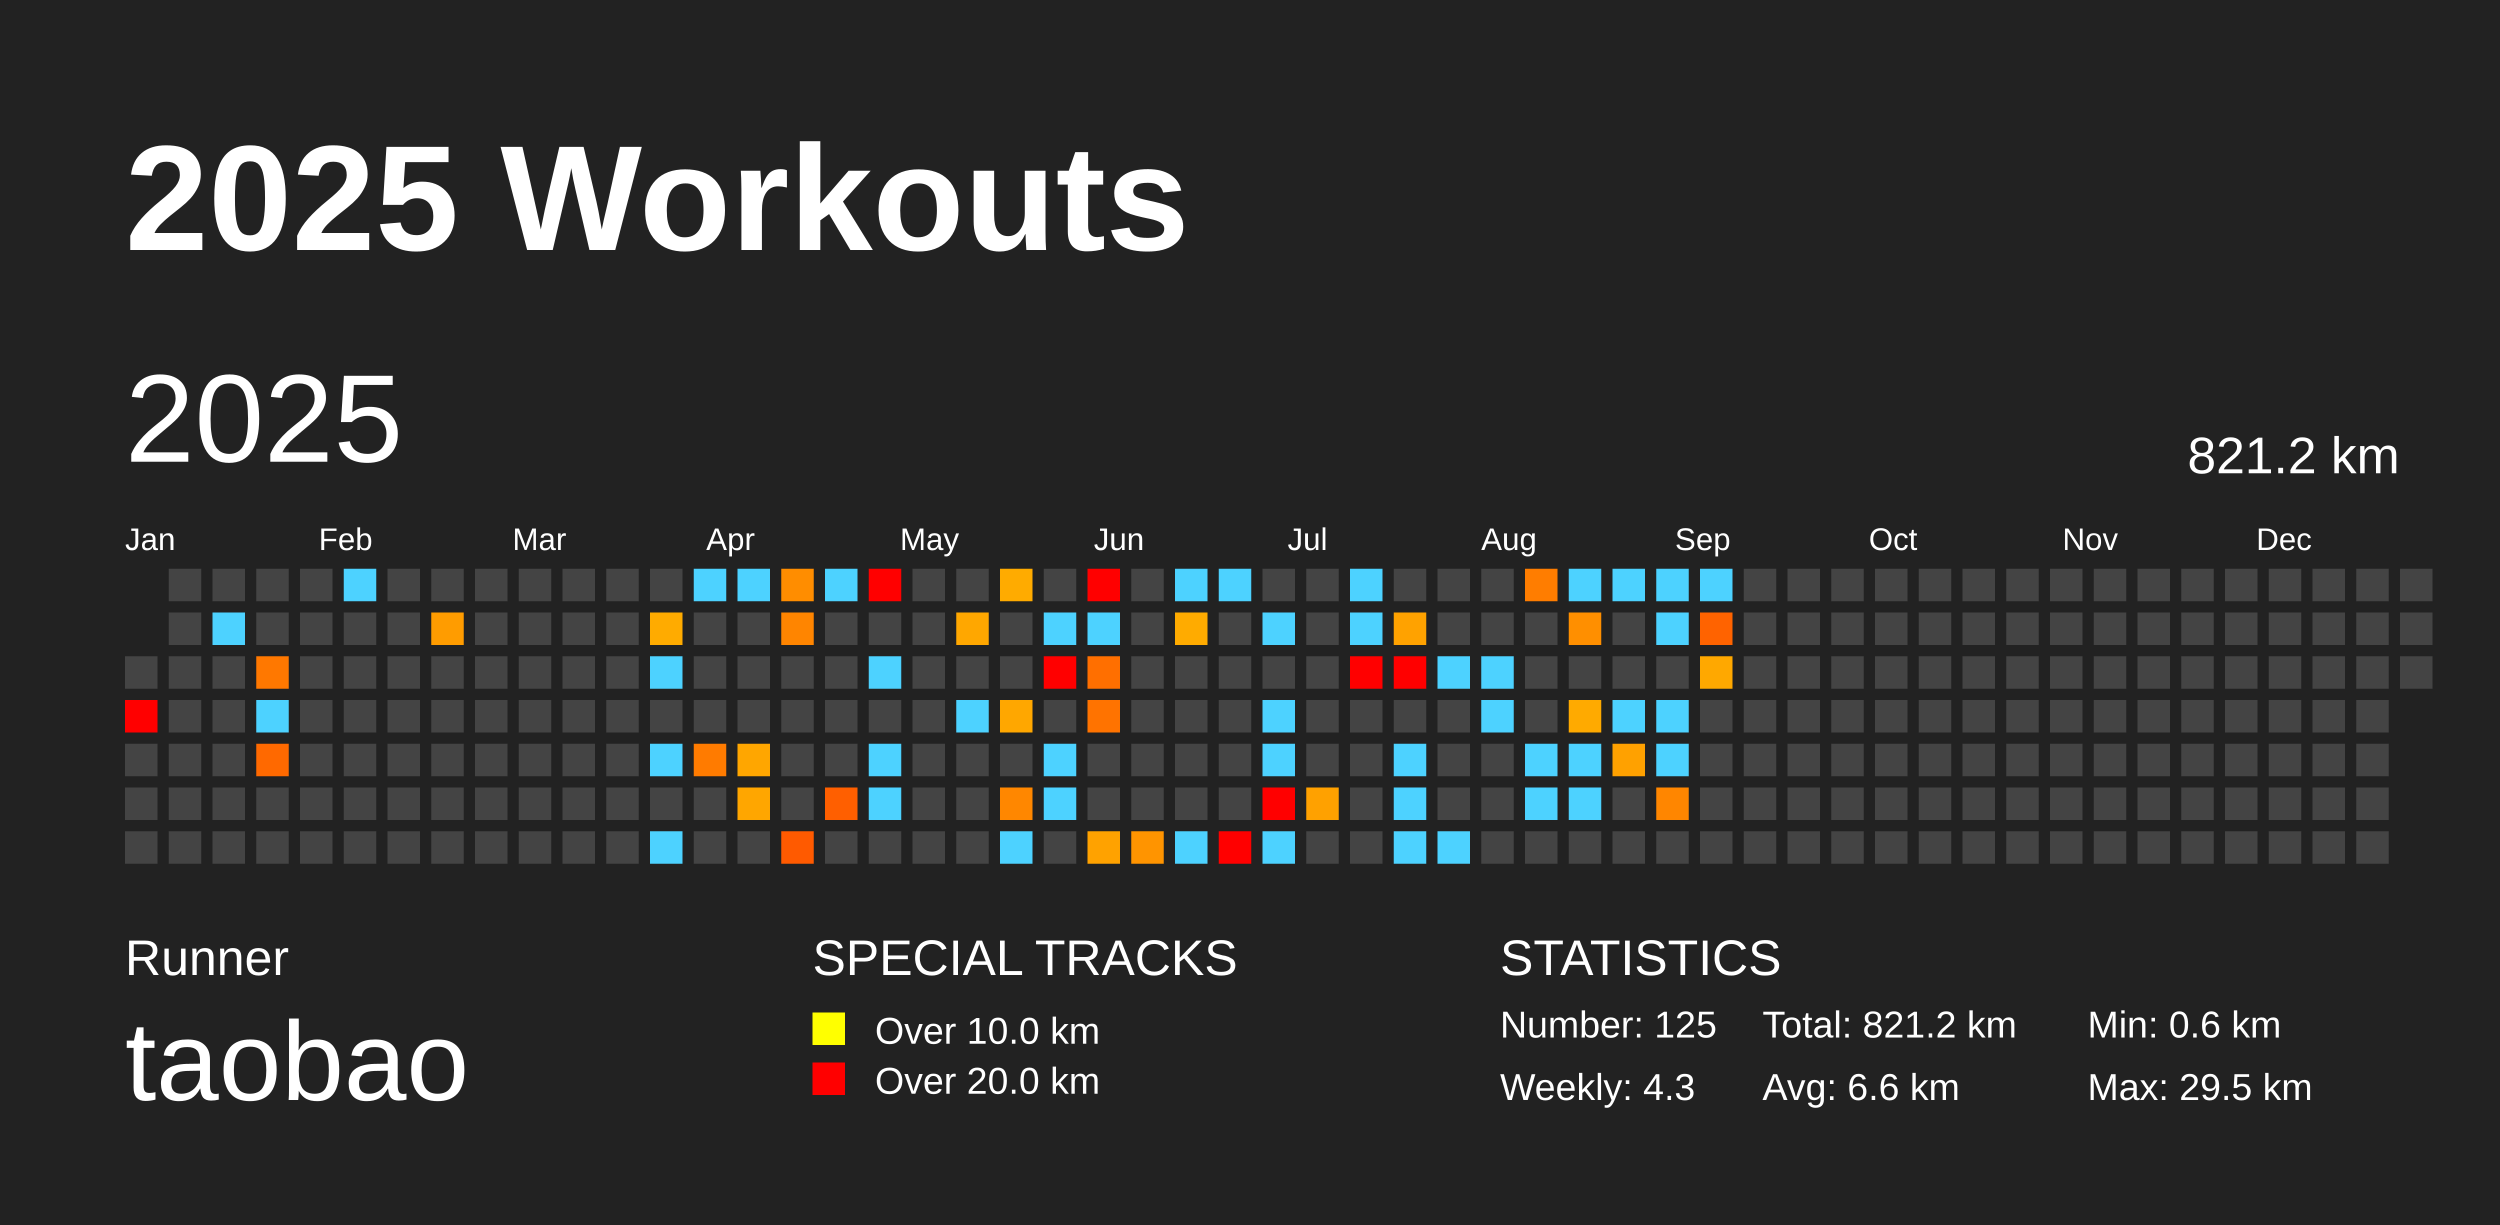
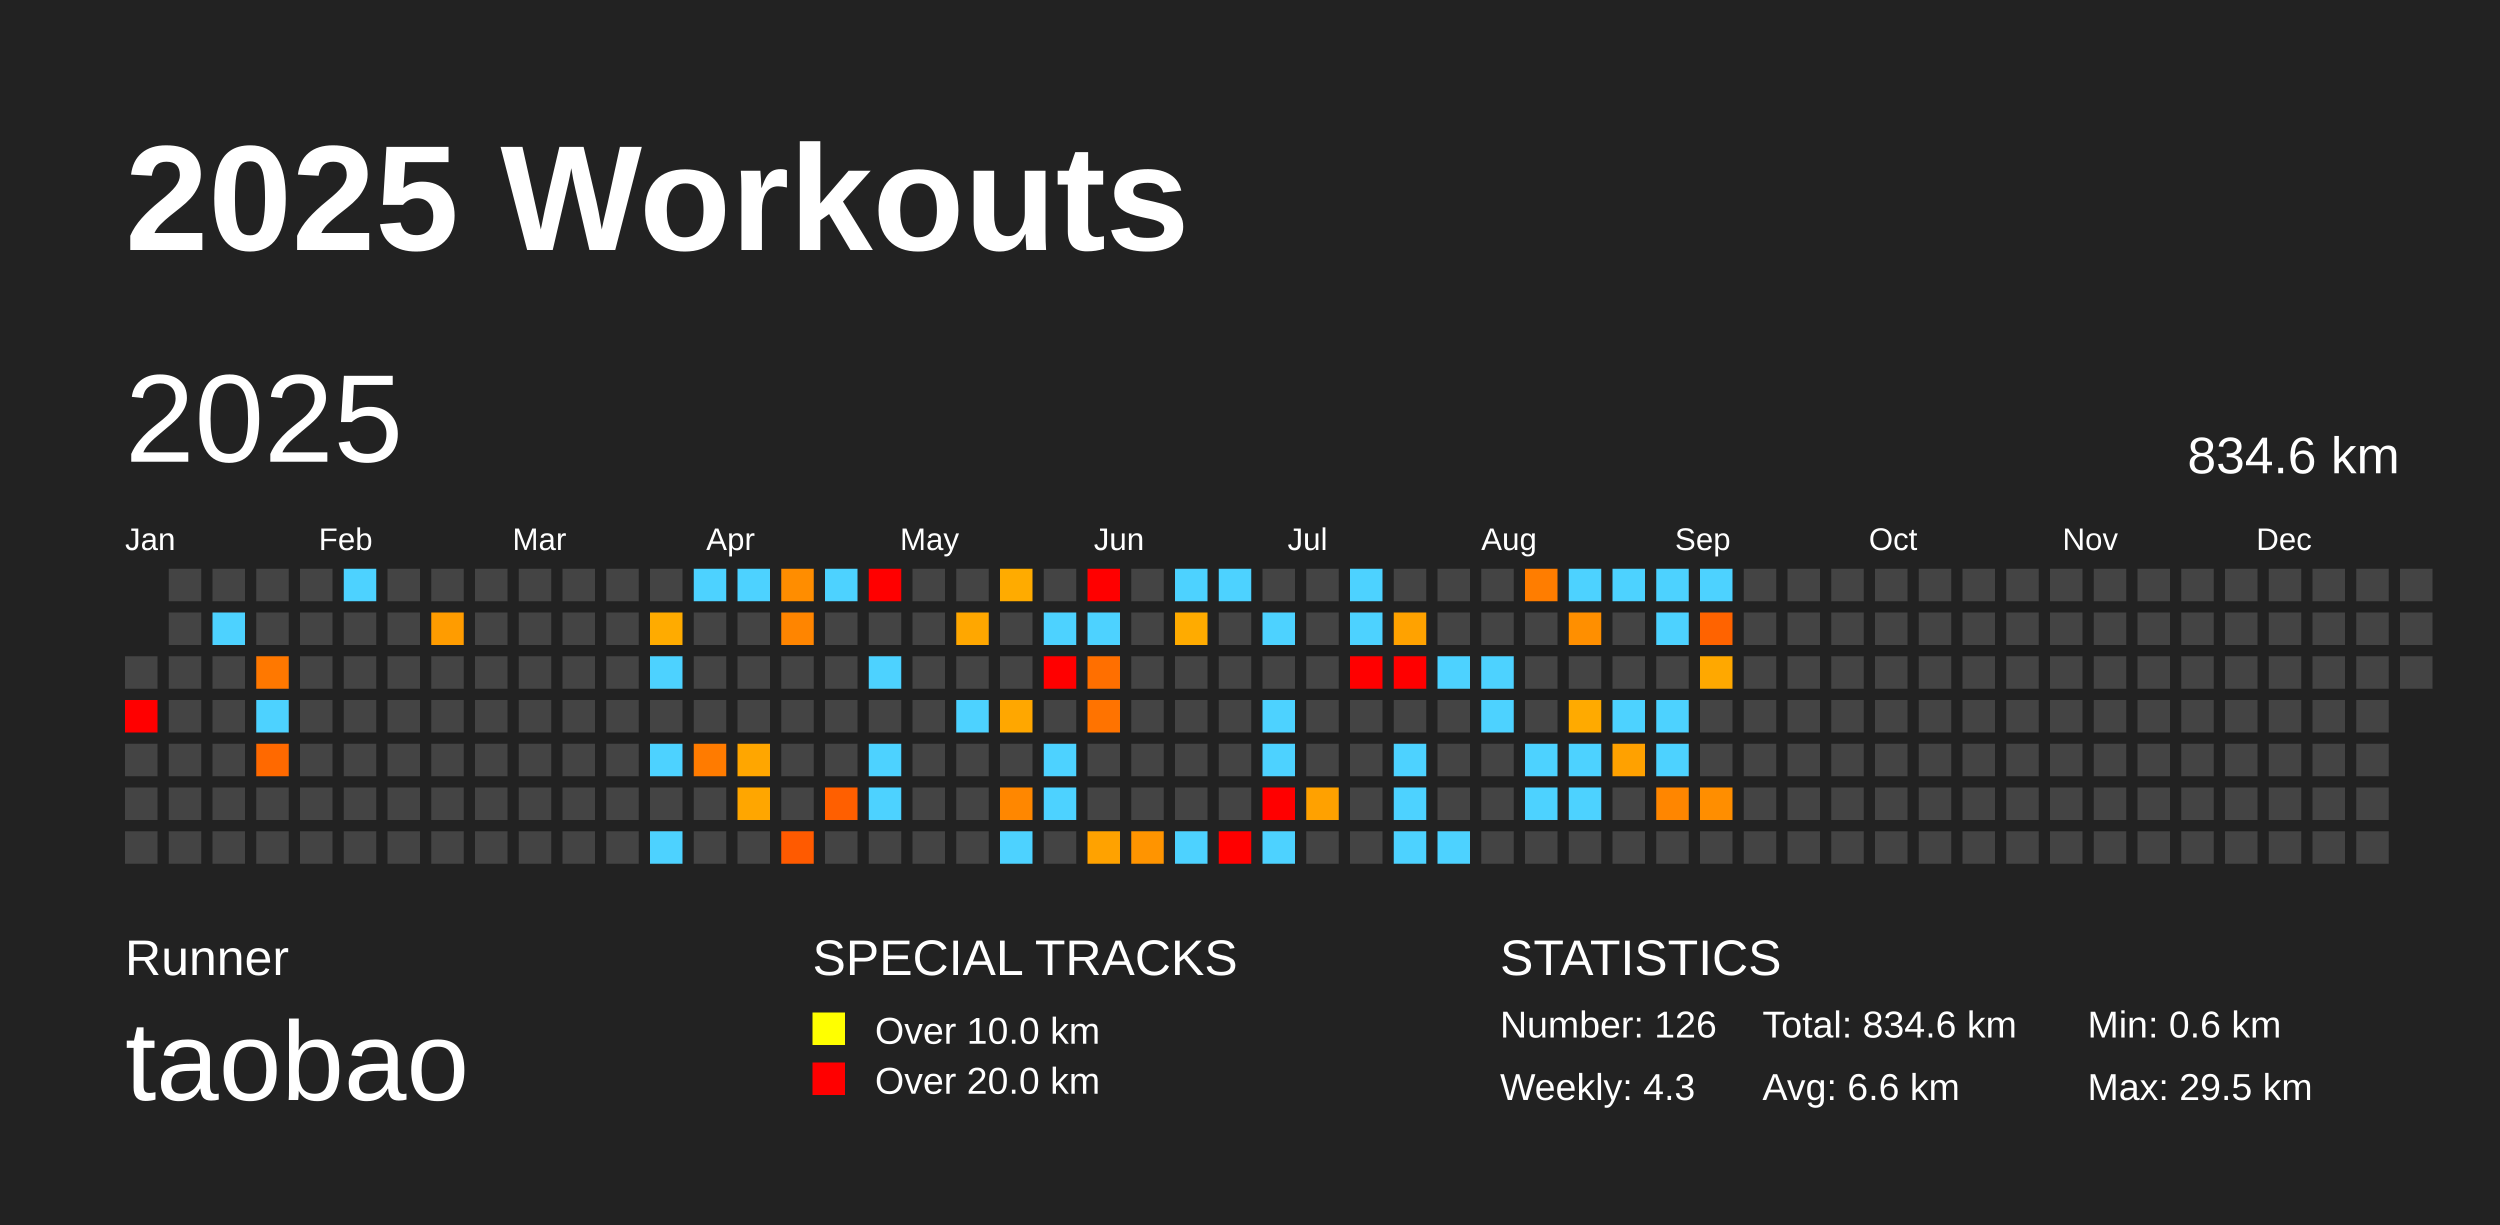
<svg xmlns="http://www.w3.org/2000/svg" baseProfile="full" height="98mm" version="1.1" viewBox="0,0,200,98" width="200mm">
  <defs />
  <rect fill="#222222" height="98" width="200" x="0" y="0" />
  <text fill="#FFFFFF" style="font-size:12px; font-family:Arial; font-weight:bold;" x="10" y="20">2025 Workouts</text>
  <text fill="#FFFFFF" style="font-size:4px; font-family:Arial" x="10" y="78">Runner</text>
  <text fill="#FFFFFF" style="font-size:9px; font-family:Arial" x="10" y="88">taobao</text>
  <text fill="#FFFFFF" style="font-size:4px; font-family:Arial" x="65" y="78">SPECIAL TRACKS</text>
  <rect fill="yellow" height="2.6" width="2.6" x="65" y="81" />
  <text fill="#FFFFFF" style="font-size:3px; font-family:Arial" x="70" y="83.5">Over 10.0 km</text>
  <rect fill="red" height="2.6" width="2.6" x="65" y="85" />
  <text fill="#FFFFFF" style="font-size:3px; font-family:Arial" x="70" y="87.5">Over 20.0 km</text>
  <text fill="#FFFFFF" style="font-size:4px; font-family:Arial" x="120" y="78">STATISTICS</text>
-   <text fill="#FFFFFF" style="font-size:3px; font-family:Arial" x="120" y="83">Number: 125</text>
+   <text fill="#FFFFFF" style="font-size:3px; font-family:Arial" x="120" y="83">Number: 126</text>
  <text fill="#FFFFFF" style="font-size:3px; font-family:Arial" x="120" y="88">Weekly: 4.3</text>
-   <text fill="#FFFFFF" style="font-size:3px; font-family:Arial" x="141" y="83">Total: 821.2 km</text>
+   <text fill="#FFFFFF" style="font-size:3px; font-family:Arial" x="141" y="83">Total: 834.6 km</text>
  <text fill="#FFFFFF" style="font-size:3px; font-family:Arial" x="141" y="88">Avg: 6.6 km</text>
  <text fill="#FFFFFF" style="font-size:3px; font-family:Arial" x="167" y="83">Min: 0.6 km</text>
  <text fill="#FFFFFF" style="font-size:3px; font-family:Arial" x="167" y="88">Max: 29.5 km</text>
  <text dominant-baseline="hanging" fill="#FFFFFF" style="font-size:10.0px; font-family:Arial;" x="10" y="30">2025</text>
-   <text dominant-baseline="hanging" fill="#FFFFFF" style="font-size:4.125px; font-family:Arial;" x="175" y="35">821.2 km</text>
+   <text dominant-baseline="hanging" fill="#FFFFFF" style="font-size:4.125px; font-family:Arial;" x="175" y="35">834.6 km</text>
  <text fill="#FFFFFF" style="font-size:2.5px; font-family:Arial" x="10.0" y="44">Jan</text>
  <text fill="#FFFFFF" style="font-size:2.5px; font-family:Arial" x="25.5" y="44">Feb</text>
  <text fill="#FFFFFF" style="font-size:2.5px; font-family:Arial" x="41.0" y="44">Mar</text>
  <text fill="#FFFFFF" style="font-size:2.5px; font-family:Arial" x="56.5" y="44">Apr</text>
  <text fill="#FFFFFF" style="font-size:2.5px; font-family:Arial" x="72.0" y="44">May</text>
  <text fill="#FFFFFF" style="font-size:2.5px; font-family:Arial" x="87.5" y="44">Jun</text>
  <text fill="#FFFFFF" style="font-size:2.5px; font-family:Arial" x="103.0" y="44">Jul</text>
  <text fill="#FFFFFF" style="font-size:2.5px; font-family:Arial" x="118.5" y="44">Aug</text>
  <text fill="#FFFFFF" style="font-size:2.5px; font-family:Arial" x="134.0" y="44">Sep</text>
  <text fill="#FFFFFF" style="font-size:2.5px; font-family:Arial" x="149.5" y="44">Oct</text>
  <text fill="#FFFFFF" style="font-size:2.5px; font-family:Arial" x="165.0" y="44">Nov</text>
  <text fill="#FFFFFF" style="font-size:2.5px; font-family:Arial" x="180.5" y="44">Dec</text>
  <rect fill="#444444" height="2.6" width="2.6" x="10.0" y="52.5" />
  <rect fill="red" height="2.6" width="2.6" x="10.0" y="56.0" />
  <rect fill="#444444" height="2.6" width="2.6" x="10.0" y="59.5" />
  <rect fill="#444444" height="2.6" width="2.6" x="10.0" y="63.0" />
  <rect fill="#444444" height="2.6" width="2.6" x="10.0" y="66.5" />
  <rect fill="#444444" height="2.6" width="2.6" x="13.5" y="45.5" />
  <rect fill="#444444" height="2.6" width="2.6" x="13.5" y="49.0" />
  <rect fill="#444444" height="2.6" width="2.6" x="13.5" y="52.5" />
  <rect fill="#444444" height="2.6" width="2.6" x="13.5" y="56.0" />
  <rect fill="#444444" height="2.6" width="2.6" x="13.5" y="59.5" />
  <rect fill="#444444" height="2.6" width="2.6" x="13.5" y="63.0" />
  <rect fill="#444444" height="2.6" width="2.6" x="13.5" y="66.5" />
  <rect fill="#444444" height="2.6" width="2.6" x="17.0" y="45.5" />
  <rect fill="#4dd2ff" height="2.6" width="2.6" x="17.0" y="49.0" />
  <rect fill="#444444" height="2.6" width="2.6" x="17.0" y="52.5" />
  <rect fill="#444444" height="2.6" width="2.6" x="17.0" y="56.0" />
  <rect fill="#444444" height="2.6" width="2.6" x="17.0" y="59.5" />
  <rect fill="#444444" height="2.6" width="2.6" x="17.0" y="63.0" />
  <rect fill="#444444" height="2.6" width="2.6" x="17.0" y="66.5" />
  <rect fill="#444444" height="2.6" width="2.6" x="20.5" y="45.5" />
  <rect fill="#444444" height="2.6" width="2.6" x="20.5" y="49.0" />
  <rect fill="#ff7800" height="2.6" width="2.6" x="20.5" y="52.5" />
  <rect fill="#4dd2ff" height="2.6" width="2.6" x="20.5" y="56.0" />
  <rect fill="#ff6900" height="2.6" width="2.6" x="20.5" y="59.5" />
  <rect fill="#444444" height="2.6" width="2.6" x="20.5" y="63.0" />
  <rect fill="#444444" height="2.6" width="2.6" x="20.5" y="66.5" />
  <rect fill="#444444" height="2.6" width="2.6" x="24.0" y="45.5" />
  <rect fill="#444444" height="2.6" width="2.6" x="24.0" y="49.0" />
  <rect fill="#444444" height="2.6" width="2.6" x="24.0" y="52.5" />
  <rect fill="#444444" height="2.6" width="2.6" x="24.0" y="56.0" />
  <rect fill="#444444" height="2.6" width="2.6" x="24.0" y="59.5" />
  <rect fill="#444444" height="2.6" width="2.6" x="24.0" y="63.0" />
  <rect fill="#444444" height="2.6" width="2.6" x="24.0" y="66.5" />
  <rect fill="#4dd2ff" height="2.6" width="2.6" x="27.5" y="45.5" />
  <rect fill="#444444" height="2.6" width="2.6" x="27.5" y="49.0" />
  <rect fill="#444444" height="2.6" width="2.6" x="27.5" y="52.5" />
  <rect fill="#444444" height="2.6" width="2.6" x="27.5" y="56.0" />
  <rect fill="#444444" height="2.6" width="2.6" x="27.5" y="59.5" />
  <rect fill="#444444" height="2.6" width="2.6" x="27.5" y="63.0" />
  <rect fill="#444444" height="2.6" width="2.6" x="27.5" y="66.5" />
  <rect fill="#444444" height="2.6" width="2.6" x="31.0" y="45.5" />
  <rect fill="#444444" height="2.6" width="2.6" x="31.0" y="49.0" />
  <rect fill="#444444" height="2.6" width="2.6" x="31.0" y="52.5" />
  <rect fill="#444444" height="2.6" width="2.6" x="31.0" y="56.0" />
  <rect fill="#444444" height="2.6" width="2.6" x="31.0" y="59.5" />
  <rect fill="#444444" height="2.6" width="2.6" x="31.0" y="63.0" />
  <rect fill="#444444" height="2.6" width="2.6" x="31.0" y="66.5" />
  <rect fill="#444444" height="2.6" width="2.6" x="34.5" y="45.5" />
  <rect fill="#ff9c00" height="2.6" width="2.6" x="34.5" y="49.0" />
  <rect fill="#444444" height="2.6" width="2.6" x="34.5" y="52.5" />
  <rect fill="#444444" height="2.6" width="2.6" x="34.5" y="56.0" />
  <rect fill="#444444" height="2.6" width="2.6" x="34.5" y="59.5" />
  <rect fill="#444444" height="2.6" width="2.6" x="34.5" y="63.0" />
  <rect fill="#444444" height="2.6" width="2.6" x="34.5" y="66.5" />
  <rect fill="#444444" height="2.6" width="2.6" x="38.0" y="45.5" />
  <rect fill="#444444" height="2.6" width="2.6" x="38.0" y="49.0" />
  <rect fill="#444444" height="2.6" width="2.6" x="38.0" y="52.5" />
  <rect fill="#444444" height="2.6" width="2.6" x="38.0" y="56.0" />
  <rect fill="#444444" height="2.6" width="2.6" x="38.0" y="59.5" />
  <rect fill="#444444" height="2.6" width="2.6" x="38.0" y="63.0" />
  <rect fill="#444444" height="2.6" width="2.6" x="38.0" y="66.5" />
  <rect fill="#444444" height="2.6" width="2.6" x="41.5" y="45.5" />
  <rect fill="#444444" height="2.6" width="2.6" x="41.5" y="49.0" />
  <rect fill="#444444" height="2.6" width="2.6" x="41.5" y="52.5" />
  <rect fill="#444444" height="2.6" width="2.6" x="41.5" y="56.0" />
  <rect fill="#444444" height="2.6" width="2.6" x="41.5" y="59.5" />
  <rect fill="#444444" height="2.6" width="2.6" x="41.5" y="63.0" />
  <rect fill="#444444" height="2.6" width="2.6" x="41.5" y="66.5" />
  <rect fill="#444444" height="2.6" width="2.6" x="45.0" y="45.5" />
  <rect fill="#444444" height="2.6" width="2.6" x="45.0" y="49.0" />
  <rect fill="#444444" height="2.6" width="2.6" x="45.0" y="52.5" />
  <rect fill="#444444" height="2.6" width="2.6" x="45.0" y="56.0" />
  <rect fill="#444444" height="2.6" width="2.6" x="45.0" y="59.5" />
  <rect fill="#444444" height="2.6" width="2.6" x="45.0" y="63.0" />
  <rect fill="#444444" height="2.6" width="2.6" x="45.0" y="66.5" />
  <rect fill="#444444" height="2.6" width="2.6" x="48.5" y="45.5" />
  <rect fill="#444444" height="2.6" width="2.6" x="48.5" y="49.0" />
  <rect fill="#444444" height="2.6" width="2.6" x="48.5" y="52.5" />
  <rect fill="#444444" height="2.6" width="2.6" x="48.5" y="56.0" />
  <rect fill="#444444" height="2.6" width="2.6" x="48.5" y="59.5" />
  <rect fill="#444444" height="2.6" width="2.6" x="48.5" y="63.0" />
  <rect fill="#444444" height="2.6" width="2.6" x="48.5" y="66.5" />
  <rect fill="#444444" height="2.6" width="2.6" x="52.0" y="45.5" />
  <rect fill="#ffab00" height="2.6" width="2.6" x="52.0" y="49.0" />
  <rect fill="#4dd2ff" height="2.6" width="2.6" x="52.0" y="52.5" />
  <rect fill="#444444" height="2.6" width="2.6" x="52.0" y="56.0" />
  <rect fill="#4dd2ff" height="2.6" width="2.6" x="52.0" y="59.5" />
  <rect fill="#444444" height="2.6" width="2.6" x="52.0" y="63.0" />
  <rect fill="#4dd2ff" height="2.6" width="2.6" x="52.0" y="66.5" />
  <rect fill="#4dd2ff" height="2.6" width="2.6" x="55.5" y="45.5" />
  <rect fill="#444444" height="2.6" width="2.6" x="55.5" y="49.0" />
  <rect fill="#444444" height="2.6" width="2.6" x="55.5" y="52.5" />
  <rect fill="#444444" height="2.6" width="2.6" x="55.5" y="56.0" />
  <rect fill="#ff7b00" height="2.6" width="2.6" x="55.5" y="59.5" />
  <rect fill="#444444" height="2.6" width="2.6" x="55.5" y="63.0" />
  <rect fill="#444444" height="2.6" width="2.6" x="55.5" y="66.5" />
  <rect fill="#4dd2ff" height="2.6" width="2.6" x="59.0" y="45.5" />
  <rect fill="#444444" height="2.6" width="2.6" x="59.0" y="49.0" />
  <rect fill="#444444" height="2.6" width="2.6" x="59.0" y="52.5" />
  <rect fill="#444444" height="2.6" width="2.6" x="59.0" y="56.0" />
  <rect fill="#ffa600" height="2.6" width="2.6" x="59.0" y="59.5" />
  <rect fill="#ffa600" height="2.6" width="2.6" x="59.0" y="63.0" />
  <rect fill="#444444" height="2.6" width="2.6" x="59.0" y="66.5" />
  <rect fill="#ff8d00" height="2.6" width="2.6" x="62.5" y="45.5" />
  <rect fill="#ff8500" height="2.6" width="2.6" x="62.5" y="49.0" />
  <rect fill="#444444" height="2.6" width="2.6" x="62.5" y="52.5" />
  <rect fill="#444444" height="2.6" width="2.6" x="62.5" y="56.0" />
  <rect fill="#444444" height="2.6" width="2.6" x="62.5" y="59.5" />
  <rect fill="#444444" height="2.6" width="2.6" x="62.5" y="63.0" />
  <rect fill="#ff5a00" height="2.6" width="2.6" x="62.5" y="66.5" />
  <rect fill="#4dd2ff" height="2.6" width="2.6" x="66.0" y="45.5" />
  <rect fill="#444444" height="2.6" width="2.6" x="66.0" y="49.0" />
  <rect fill="#444444" height="2.6" width="2.6" x="66.0" y="52.5" />
  <rect fill="#444444" height="2.6" width="2.6" x="66.0" y="56.0" />
  <rect fill="#444444" height="2.6" width="2.6" x="66.0" y="59.5" />
  <rect fill="#ff5f00" height="2.6" width="2.6" x="66.0" y="63.0" />
  <rect fill="#444444" height="2.6" width="2.6" x="66.0" y="66.5" />
  <rect fill="red" height="2.6" width="2.6" x="69.5" y="45.5" />
  <rect fill="#444444" height="2.6" width="2.6" x="69.5" y="49.0" />
  <rect fill="#4dd2ff" height="2.6" width="2.6" x="69.5" y="52.5" />
  <rect fill="#444444" height="2.6" width="2.6" x="69.5" y="56.0" />
  <rect fill="#4dd2ff" height="2.6" width="2.6" x="69.5" y="59.5" />
  <rect fill="#4dd2ff" height="2.6" width="2.6" x="69.5" y="63.0" />
  <rect fill="#444444" height="2.6" width="2.6" x="69.5" y="66.5" />
  <rect fill="#444444" height="2.6" width="2.6" x="73.0" y="45.5" />
  <rect fill="#444444" height="2.6" width="2.6" x="73.0" y="49.0" />
  <rect fill="#444444" height="2.6" width="2.6" x="73.0" y="52.5" />
  <rect fill="#444444" height="2.6" width="2.6" x="73.0" y="56.0" />
  <rect fill="#444444" height="2.6" width="2.6" x="73.0" y="59.5" />
  <rect fill="#444444" height="2.6" width="2.6" x="73.0" y="63.0" />
  <rect fill="#444444" height="2.6" width="2.6" x="73.0" y="66.5" />
  <rect fill="#444444" height="2.6" width="2.6" x="76.5" y="45.5" />
  <rect fill="#ffa700" height="2.6" width="2.6" x="76.5" y="49.0" />
  <rect fill="#444444" height="2.6" width="2.6" x="76.5" y="52.5" />
  <rect fill="#4dd2ff" height="2.6" width="2.6" x="76.5" y="56.0" />
  <rect fill="#444444" height="2.6" width="2.6" x="76.5" y="59.5" />
  <rect fill="#444444" height="2.6" width="2.6" x="76.5" y="63.0" />
  <rect fill="#444444" height="2.6" width="2.6" x="76.5" y="66.5" />
  <rect fill="#ffab00" height="2.6" width="2.6" x="80.0" y="45.5" />
  <rect fill="#444444" height="2.6" width="2.6" x="80.0" y="49.0" />
  <rect fill="#444444" height="2.6" width="2.6" x="80.0" y="52.5" />
  <rect fill="#ffa700" height="2.6" width="2.6" x="80.0" y="56.0" />
  <rect fill="#444444" height="2.6" width="2.6" x="80.0" y="59.5" />
  <rect fill="#ff8700" height="2.6" width="2.6" x="80.0" y="63.0" />
  <rect fill="#4dd2ff" height="2.6" width="2.6" x="80.0" y="66.5" />
  <rect fill="#444444" height="2.6" width="2.6" x="83.5" y="45.5" />
  <rect fill="#4dd2ff" height="2.6" width="2.6" x="83.5" y="49.0" />
  <rect fill="red" height="2.6" width="2.6" x="83.5" y="52.5" />
  <rect fill="#444444" height="2.6" width="2.6" x="83.5" y="56.0" />
  <rect fill="#4dd2ff" height="2.6" width="2.6" x="83.5" y="59.5" />
  <rect fill="#4dd2ff" height="2.6" width="2.6" x="83.5" y="63.0" />
  <rect fill="#444444" height="2.6" width="2.6" x="83.5" y="66.5" />
  <rect fill="red" height="2.6" width="2.6" x="87.0" y="45.5" />
  <rect fill="#4dd2ff" height="2.6" width="2.6" x="87.0" y="49.0" />
  <rect fill="#ff6f00" height="2.6" width="2.6" x="87.0" y="52.5" />
  <rect fill="#ff7300" height="2.6" width="2.6" x="87.0" y="56.0" />
  <rect fill="#444444" height="2.6" width="2.6" x="87.0" y="59.5" />
  <rect fill="#444444" height="2.6" width="2.6" x="87.0" y="63.0" />
  <rect fill="#ffa200" height="2.6" width="2.6" x="87.0" y="66.5" />
  <rect fill="#444444" height="2.6" width="2.6" x="90.5" y="45.5" />
  <rect fill="#444444" height="2.6" width="2.6" x="90.5" y="49.0" />
  <rect fill="#444444" height="2.6" width="2.6" x="90.5" y="52.5" />
  <rect fill="#444444" height="2.6" width="2.6" x="90.5" y="56.0" />
  <rect fill="#444444" height="2.6" width="2.6" x="90.5" y="59.5" />
  <rect fill="#444444" height="2.6" width="2.6" x="90.5" y="63.0" />
  <rect fill="#ff9400" height="2.6" width="2.6" x="90.5" y="66.5" />
  <rect fill="#4dd2ff" height="2.6" width="2.6" x="94.0" y="45.5" />
  <rect fill="#ffab00" height="2.6" width="2.6" x="94.0" y="49.0" />
  <rect fill="#444444" height="2.6" width="2.6" x="94.0" y="52.5" />
  <rect fill="#444444" height="2.6" width="2.6" x="94.0" y="56.0" />
  <rect fill="#444444" height="2.6" width="2.6" x="94.0" y="59.5" />
  <rect fill="#444444" height="2.6" width="2.6" x="94.0" y="63.0" />
  <rect fill="#4dd2ff" height="2.6" width="2.6" x="94.0" y="66.5" />
  <rect fill="#4dd2ff" height="2.6" width="2.6" x="97.5" y="45.5" />
  <rect fill="#444444" height="2.6" width="2.6" x="97.5" y="49.0" />
  <rect fill="#444444" height="2.6" width="2.6" x="97.5" y="52.5" />
  <rect fill="#444444" height="2.6" width="2.6" x="97.5" y="56.0" />
  <rect fill="#444444" height="2.6" width="2.6" x="97.5" y="59.5" />
  <rect fill="#444444" height="2.6" width="2.6" x="97.5" y="63.0" />
  <rect fill="red" height="2.6" width="2.6" x="97.5" y="66.5" />
  <rect fill="#444444" height="2.6" width="2.6" x="101.0" y="45.5" />
  <rect fill="#4dd2ff" height="2.6" width="2.6" x="101.0" y="49.0" />
  <rect fill="#444444" height="2.6" width="2.6" x="101.0" y="52.5" />
  <rect fill="#4dd2ff" height="2.6" width="2.6" x="101.0" y="56.0" />
  <rect fill="#4dd2ff" height="2.6" width="2.6" x="101.0" y="59.5" />
  <rect fill="red" height="2.6" width="2.6" x="101.0" y="63.0" />
  <rect fill="#4dd2ff" height="2.6" width="2.6" x="101.0" y="66.5" />
  <rect fill="#444444" height="2.6" width="2.6" x="104.5" y="45.5" />
  <rect fill="#444444" height="2.6" width="2.6" x="104.5" y="49.0" />
  <rect fill="#444444" height="2.6" width="2.6" x="104.5" y="52.5" />
  <rect fill="#444444" height="2.6" width="2.6" x="104.5" y="56.0" />
  <rect fill="#444444" height="2.6" width="2.6" x="104.5" y="59.5" />
  <rect fill="#ffa100" height="2.6" width="2.6" x="104.5" y="63.0" />
  <rect fill="#444444" height="2.6" width="2.6" x="104.5" y="66.5" />
  <rect fill="#4dd2ff" height="2.6" width="2.6" x="108.0" y="45.5" />
  <rect fill="#4dd2ff" height="2.6" width="2.6" x="108.0" y="49.0" />
  <rect fill="red" height="2.6" width="2.6" x="108.0" y="52.5" />
  <rect fill="#444444" height="2.6" width="2.6" x="108.0" y="56.0" />
  <rect fill="#444444" height="2.6" width="2.6" x="108.0" y="59.5" />
  <rect fill="#444444" height="2.6" width="2.6" x="108.0" y="63.0" />
  <rect fill="#444444" height="2.6" width="2.6" x="108.0" y="66.5" />
  <rect fill="#444444" height="2.6" width="2.6" x="111.5" y="45.5" />
  <rect fill="#ffa200" height="2.6" width="2.6" x="111.5" y="49.0" />
  <rect fill="red" height="2.6" width="2.6" x="111.5" y="52.5" />
  <rect fill="#444444" height="2.6" width="2.6" x="111.5" y="56.0" />
  <rect fill="#4dd2ff" height="2.6" width="2.6" x="111.5" y="59.5" />
  <rect fill="#4dd2ff" height="2.6" width="2.6" x="111.5" y="63.0" />
  <rect fill="#4dd2ff" height="2.6" width="2.6" x="111.5" y="66.5" />
  <rect fill="#444444" height="2.6" width="2.6" x="115.0" y="45.5" />
  <rect fill="#444444" height="2.6" width="2.6" x="115.0" y="49.0" />
  <rect fill="#4dd2ff" height="2.6" width="2.6" x="115.0" y="52.5" />
  <rect fill="#444444" height="2.6" width="2.6" x="115.0" y="56.0" />
  <rect fill="#444444" height="2.6" width="2.6" x="115.0" y="59.5" />
  <rect fill="#444444" height="2.6" width="2.6" x="115.0" y="63.0" />
  <rect fill="#4dd2ff" height="2.6" width="2.6" x="115.0" y="66.5" />
  <rect fill="#444444" height="2.6" width="2.6" x="118.5" y="45.5" />
  <rect fill="#444444" height="2.6" width="2.6" x="118.5" y="49.0" />
  <rect fill="#4dd2ff" height="2.6" width="2.6" x="118.5" y="52.5" />
  <rect fill="#4dd2ff" height="2.6" width="2.6" x="118.5" y="56.0" />
  <rect fill="#444444" height="2.6" width="2.6" x="118.5" y="59.5" />
  <rect fill="#444444" height="2.6" width="2.6" x="118.5" y="63.0" />
  <rect fill="#444444" height="2.6" width="2.6" x="118.5" y="66.5" />
  <rect fill="#ff7d00" height="2.6" width="2.6" x="122.0" y="45.5" />
  <rect fill="#444444" height="2.6" width="2.6" x="122.0" y="49.0" />
  <rect fill="#444444" height="2.6" width="2.6" x="122.0" y="52.5" />
  <rect fill="#444444" height="2.6" width="2.6" x="122.0" y="56.0" />
  <rect fill="#4dd2ff" height="2.6" width="2.6" x="122.0" y="59.5" />
  <rect fill="#4dd2ff" height="2.6" width="2.6" x="122.0" y="63.0" />
  <rect fill="#444444" height="2.6" width="2.6" x="122.0" y="66.5" />
  <rect fill="#4dd2ff" height="2.6" width="2.6" x="125.5" y="45.5" />
  <rect fill="#ff8f00" height="2.6" width="2.6" x="125.5" y="49.0" />
  <rect fill="#444444" height="2.6" width="2.6" x="125.5" y="52.5" />
  <rect fill="#ffaa00" height="2.6" width="2.6" x="125.5" y="56.0" />
  <rect fill="#4dd2ff" height="2.6" width="2.6" x="125.5" y="59.5" />
  <rect fill="#4dd2ff" height="2.6" width="2.6" x="125.5" y="63.0" />
  <rect fill="#444444" height="2.6" width="2.6" x="125.5" y="66.5" />
  <rect fill="#4dd2ff" height="2.6" width="2.6" x="129.0" y="45.5" />
  <rect fill="#444444" height="2.6" width="2.6" x="129.0" y="49.0" />
  <rect fill="#444444" height="2.6" width="2.6" x="129.0" y="52.5" />
  <rect fill="#4dd2ff" height="2.6" width="2.6" x="129.0" y="56.0" />
  <rect fill="#ffa100" height="2.6" width="2.6" x="129.0" y="59.5" />
  <rect fill="#444444" height="2.6" width="2.6" x="129.0" y="63.0" />
  <rect fill="#444444" height="2.6" width="2.6" x="129.0" y="66.5" />
  <rect fill="#4dd2ff" height="2.6" width="2.6" x="132.5" y="45.5" />
  <rect fill="#4dd2ff" height="2.6" width="2.6" x="132.5" y="49.0" />
  <rect fill="#444444" height="2.6" width="2.6" x="132.5" y="52.5" />
  <rect fill="#4dd2ff" height="2.6" width="2.6" x="132.5" y="56.0" />
  <rect fill="#4dd2ff" height="2.6" width="2.6" x="132.5" y="59.5" />
  <rect fill="#ff8600" height="2.6" width="2.6" x="132.5" y="63.0" />
  <rect fill="#444444" height="2.6" width="2.6" x="132.5" y="66.5" />
  <rect fill="#4dd2ff" height="2.6" width="2.6" x="136.0" y="45.5" />
  <rect fill="#ff6300" height="2.6" width="2.6" x="136.0" y="49.0" />
  <rect fill="#ffa800" height="2.6" width="2.6" x="136.0" y="52.5" />
  <rect fill="#444444" height="2.6" width="2.6" x="136.0" y="56.0" />
  <rect fill="#444444" height="2.6" width="2.6" x="136.0" y="59.5" />
-   <rect fill="#444444" height="2.6" width="2.6" x="136.0" y="63.0" />
+   <rect fill="#ff8e00" height="2.6" width="2.6" x="136.0" y="63.0" />
  <rect fill="#444444" height="2.6" width="2.6" x="136.0" y="66.5" />
  <rect fill="#444444" height="2.6" width="2.6" x="139.5" y="45.5" />
  <rect fill="#444444" height="2.6" width="2.6" x="139.5" y="49.0" />
  <rect fill="#444444" height="2.6" width="2.6" x="139.5" y="52.5" />
  <rect fill="#444444" height="2.6" width="2.6" x="139.5" y="56.0" />
  <rect fill="#444444" height="2.6" width="2.6" x="139.5" y="59.5" />
  <rect fill="#444444" height="2.6" width="2.6" x="139.5" y="63.0" />
  <rect fill="#444444" height="2.6" width="2.6" x="139.5" y="66.5" />
  <rect fill="#444444" height="2.6" width="2.6" x="143.0" y="45.5" />
  <rect fill="#444444" height="2.6" width="2.6" x="143.0" y="49.0" />
  <rect fill="#444444" height="2.6" width="2.6" x="143.0" y="52.5" />
  <rect fill="#444444" height="2.6" width="2.6" x="143.0" y="56.0" />
  <rect fill="#444444" height="2.6" width="2.6" x="143.0" y="59.5" />
  <rect fill="#444444" height="2.6" width="2.6" x="143.0" y="63.0" />
  <rect fill="#444444" height="2.6" width="2.6" x="143.0" y="66.5" />
  <rect fill="#444444" height="2.6" width="2.6" x="146.5" y="45.5" />
  <rect fill="#444444" height="2.6" width="2.6" x="146.5" y="49.0" />
  <rect fill="#444444" height="2.6" width="2.6" x="146.5" y="52.5" />
  <rect fill="#444444" height="2.6" width="2.6" x="146.5" y="56.0" />
  <rect fill="#444444" height="2.6" width="2.6" x="146.5" y="59.5" />
  <rect fill="#444444" height="2.6" width="2.6" x="146.5" y="63.0" />
  <rect fill="#444444" height="2.6" width="2.6" x="146.5" y="66.5" />
  <rect fill="#444444" height="2.6" width="2.6" x="150.0" y="45.5" />
  <rect fill="#444444" height="2.6" width="2.6" x="150.0" y="49.0" />
  <rect fill="#444444" height="2.6" width="2.6" x="150.0" y="52.5" />
  <rect fill="#444444" height="2.6" width="2.6" x="150.0" y="56.0" />
  <rect fill="#444444" height="2.6" width="2.6" x="150.0" y="59.5" />
  <rect fill="#444444" height="2.6" width="2.6" x="150.0" y="63.0" />
  <rect fill="#444444" height="2.6" width="2.6" x="150.0" y="66.5" />
  <rect fill="#444444" height="2.6" width="2.6" x="153.5" y="45.5" />
  <rect fill="#444444" height="2.6" width="2.6" x="153.5" y="49.0" />
  <rect fill="#444444" height="2.6" width="2.6" x="153.5" y="52.5" />
  <rect fill="#444444" height="2.6" width="2.6" x="153.5" y="56.0" />
  <rect fill="#444444" height="2.6" width="2.6" x="153.5" y="59.5" />
  <rect fill="#444444" height="2.6" width="2.6" x="153.5" y="63.0" />
  <rect fill="#444444" height="2.6" width="2.6" x="153.5" y="66.5" />
  <rect fill="#444444" height="2.6" width="2.6" x="157.0" y="45.5" />
  <rect fill="#444444" height="2.6" width="2.6" x="157.0" y="49.0" />
  <rect fill="#444444" height="2.6" width="2.6" x="157.0" y="52.5" />
  <rect fill="#444444" height="2.6" width="2.6" x="157.0" y="56.0" />
  <rect fill="#444444" height="2.6" width="2.6" x="157.0" y="59.5" />
  <rect fill="#444444" height="2.6" width="2.6" x="157.0" y="63.0" />
  <rect fill="#444444" height="2.6" width="2.6" x="157.0" y="66.5" />
  <rect fill="#444444" height="2.6" width="2.6" x="160.5" y="45.5" />
  <rect fill="#444444" height="2.6" width="2.6" x="160.5" y="49.0" />
  <rect fill="#444444" height="2.6" width="2.6" x="160.5" y="52.5" />
  <rect fill="#444444" height="2.6" width="2.6" x="160.5" y="56.0" />
  <rect fill="#444444" height="2.6" width="2.6" x="160.5" y="59.5" />
  <rect fill="#444444" height="2.6" width="2.6" x="160.5" y="63.0" />
  <rect fill="#444444" height="2.6" width="2.6" x="160.5" y="66.5" />
  <rect fill="#444444" height="2.6" width="2.6" x="164.0" y="45.5" />
  <rect fill="#444444" height="2.6" width="2.6" x="164.0" y="49.0" />
  <rect fill="#444444" height="2.6" width="2.6" x="164.0" y="52.5" />
  <rect fill="#444444" height="2.6" width="2.6" x="164.0" y="56.0" />
  <rect fill="#444444" height="2.6" width="2.6" x="164.0" y="59.5" />
  <rect fill="#444444" height="2.6" width="2.6" x="164.0" y="63.0" />
  <rect fill="#444444" height="2.6" width="2.6" x="164.0" y="66.5" />
  <rect fill="#444444" height="2.6" width="2.6" x="167.5" y="45.5" />
  <rect fill="#444444" height="2.6" width="2.6" x="167.5" y="49.0" />
  <rect fill="#444444" height="2.6" width="2.6" x="167.5" y="52.5" />
  <rect fill="#444444" height="2.6" width="2.6" x="167.5" y="56.0" />
  <rect fill="#444444" height="2.6" width="2.6" x="167.5" y="59.5" />
  <rect fill="#444444" height="2.6" width="2.6" x="167.5" y="63.0" />
  <rect fill="#444444" height="2.6" width="2.6" x="167.5" y="66.5" />
  <rect fill="#444444" height="2.6" width="2.6" x="171.0" y="45.5" />
  <rect fill="#444444" height="2.6" width="2.6" x="171.0" y="49.0" />
  <rect fill="#444444" height="2.6" width="2.6" x="171.0" y="52.5" />
  <rect fill="#444444" height="2.6" width="2.6" x="171.0" y="56.0" />
  <rect fill="#444444" height="2.6" width="2.6" x="171.0" y="59.5" />
  <rect fill="#444444" height="2.6" width="2.6" x="171.0" y="63.0" />
  <rect fill="#444444" height="2.6" width="2.6" x="171.0" y="66.5" />
  <rect fill="#444444" height="2.6" width="2.6" x="174.5" y="45.5" />
  <rect fill="#444444" height="2.6" width="2.6" x="174.5" y="49.0" />
  <rect fill="#444444" height="2.6" width="2.6" x="174.5" y="52.5" />
  <rect fill="#444444" height="2.6" width="2.6" x="174.5" y="56.0" />
  <rect fill="#444444" height="2.6" width="2.6" x="174.5" y="59.5" />
  <rect fill="#444444" height="2.6" width="2.6" x="174.5" y="63.0" />
  <rect fill="#444444" height="2.6" width="2.6" x="174.5" y="66.5" />
  <rect fill="#444444" height="2.6" width="2.6" x="178.0" y="45.5" />
  <rect fill="#444444" height="2.6" width="2.6" x="178.0" y="49.0" />
  <rect fill="#444444" height="2.6" width="2.6" x="178.0" y="52.5" />
  <rect fill="#444444" height="2.6" width="2.6" x="178.0" y="56.0" />
  <rect fill="#444444" height="2.6" width="2.6" x="178.0" y="59.5" />
  <rect fill="#444444" height="2.6" width="2.6" x="178.0" y="63.0" />
  <rect fill="#444444" height="2.6" width="2.6" x="178.0" y="66.5" />
  <rect fill="#444444" height="2.6" width="2.6" x="181.5" y="45.5" />
  <rect fill="#444444" height="2.6" width="2.6" x="181.5" y="49.0" />
  <rect fill="#444444" height="2.6" width="2.6" x="181.5" y="52.5" />
  <rect fill="#444444" height="2.6" width="2.6" x="181.5" y="56.0" />
  <rect fill="#444444" height="2.6" width="2.6" x="181.5" y="59.5" />
  <rect fill="#444444" height="2.6" width="2.6" x="181.5" y="63.0" />
  <rect fill="#444444" height="2.6" width="2.6" x="181.5" y="66.5" />
  <rect fill="#444444" height="2.6" width="2.6" x="185.0" y="45.5" />
  <rect fill="#444444" height="2.6" width="2.6" x="185.0" y="49.0" />
  <rect fill="#444444" height="2.6" width="2.6" x="185.0" y="52.5" />
  <rect fill="#444444" height="2.6" width="2.6" x="185.0" y="56.0" />
  <rect fill="#444444" height="2.6" width="2.6" x="185.0" y="59.5" />
  <rect fill="#444444" height="2.6" width="2.6" x="185.0" y="63.0" />
  <rect fill="#444444" height="2.6" width="2.6" x="185.0" y="66.5" />
  <rect fill="#444444" height="2.6" width="2.6" x="188.5" y="45.5" />
  <rect fill="#444444" height="2.6" width="2.6" x="188.5" y="49.0" />
  <rect fill="#444444" height="2.6" width="2.6" x="188.5" y="52.5" />
  <rect fill="#444444" height="2.6" width="2.6" x="188.5" y="56.0" />
  <rect fill="#444444" height="2.6" width="2.6" x="188.5" y="59.5" />
  <rect fill="#444444" height="2.6" width="2.6" x="188.5" y="63.0" />
  <rect fill="#444444" height="2.6" width="2.6" x="188.5" y="66.5" />
  <rect fill="#444444" height="2.6" width="2.6" x="192.0" y="45.5" />
  <rect fill="#444444" height="2.6" width="2.6" x="192.0" y="49.0" />
  <rect fill="#444444" height="2.6" width="2.6" x="192.0" y="52.5" />
</svg>
